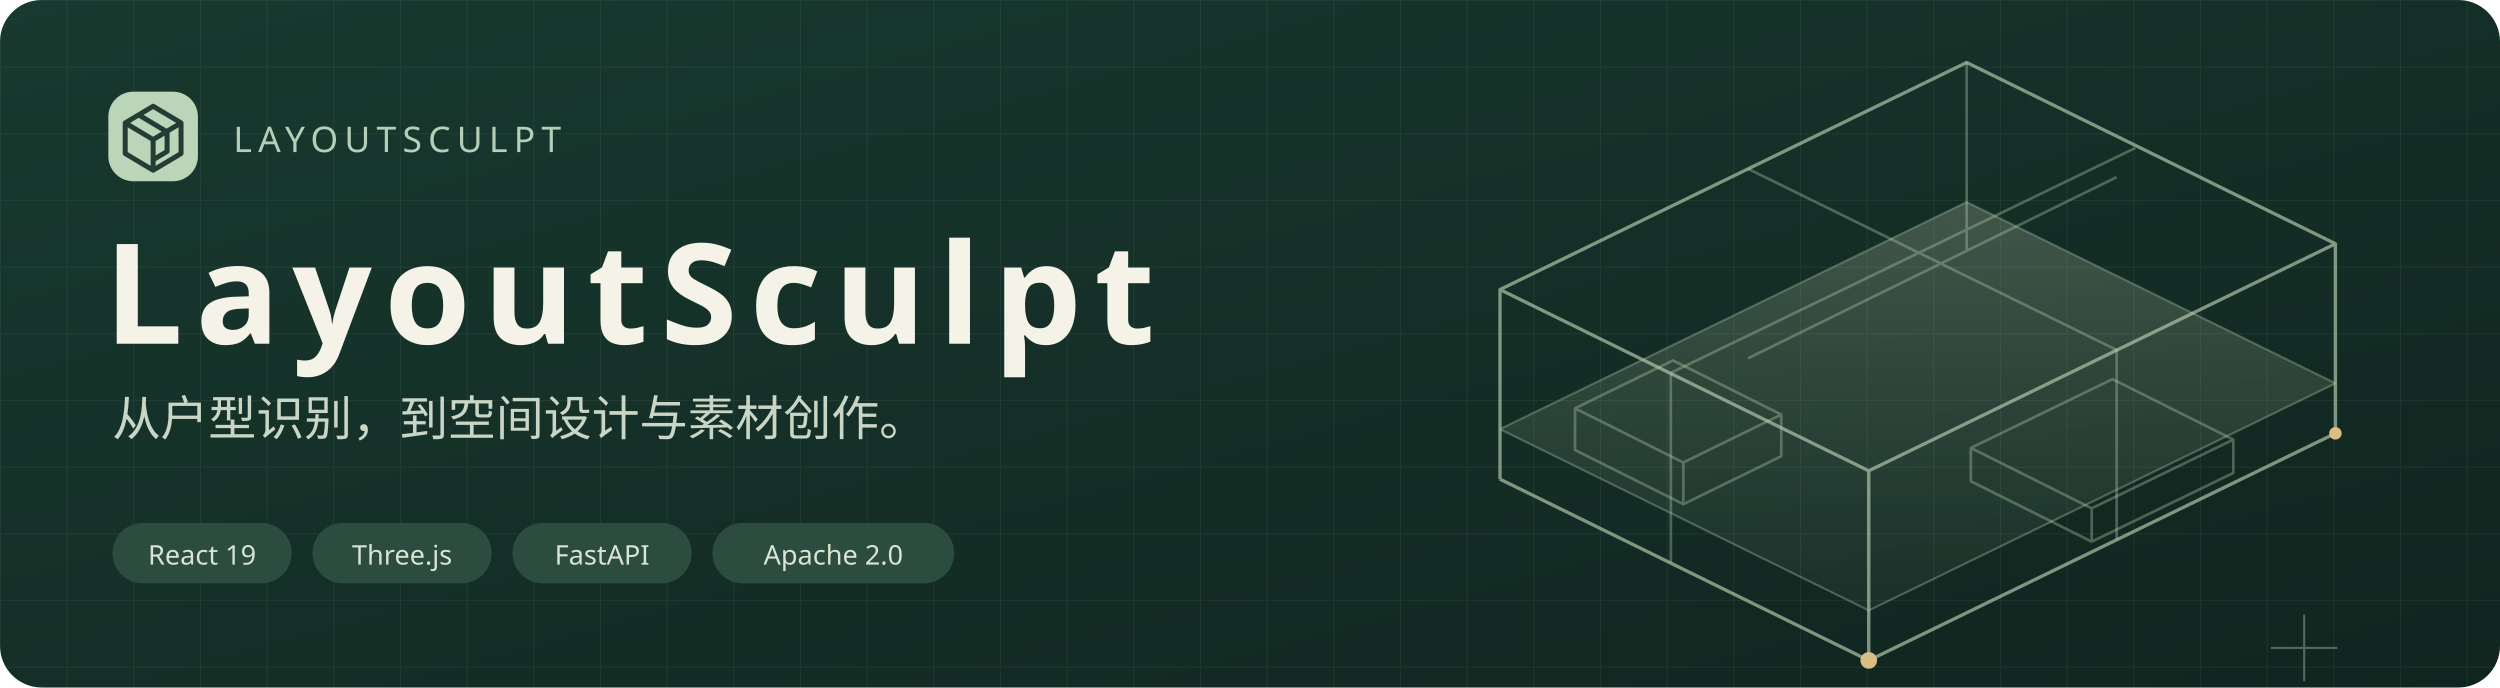
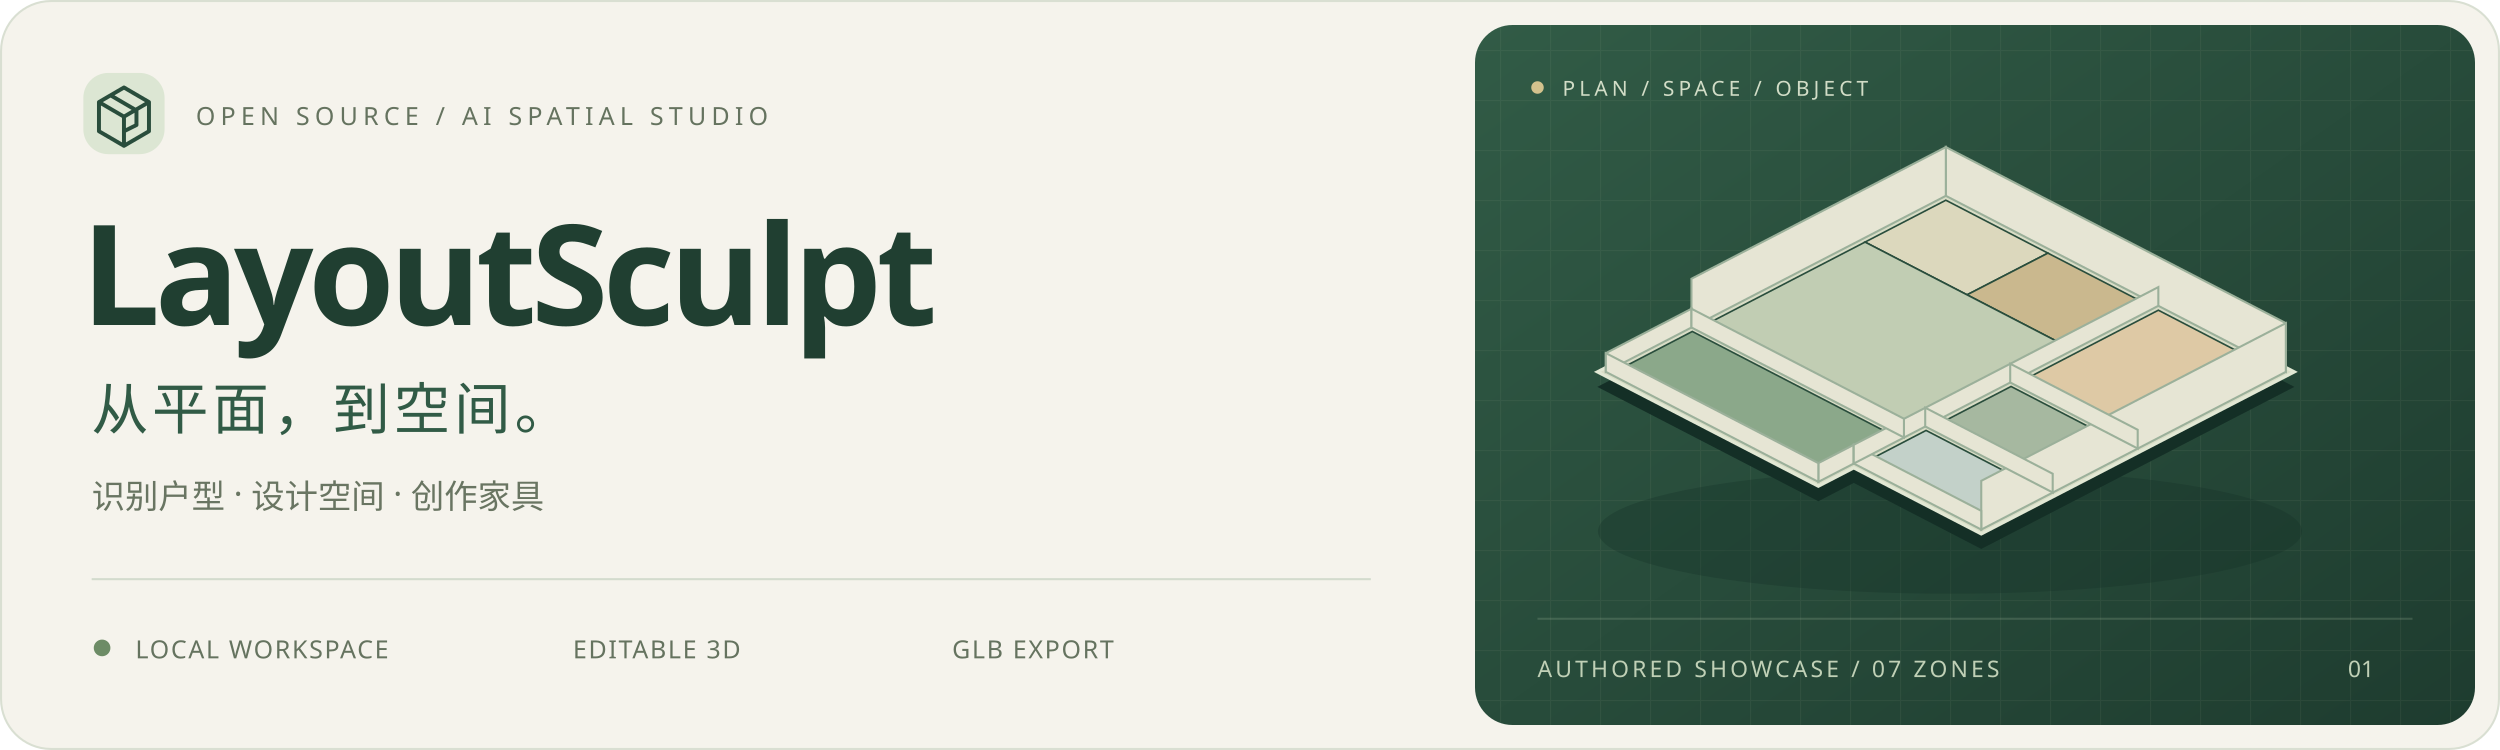
- <svg xmlns="http://www.w3.org/2000/svg" width="1200" height="330" viewBox="0 0 1200 330" role="img" aria-labelledby="title desc">
+ <svg xmlns="http://www.w3.org/2000/svg" width="1200" height="360" viewBox="0 0 1200 360" role="img" aria-labelledby="title desc">
  <defs>
-     <linearGradient id="bg" x2="1" y2="1">
-       <stop stop-color="#18392f" />
-       <stop offset="1" stop-color="#10251f" />
+     <linearGradient id="panel" x1="0" y1="0" x2="1" y2="1">
+       <stop stop-color="#315b46" />
+       <stop offset="1" stop-color="#1e3c2f" />
    </linearGradient>
-     <pattern id="grid" width="32" height="32" patternUnits="userSpaceOnUse">
-       <path d="M32 0H0V32" fill="none" stroke="#bcd3bb" stroke-opacity=".07" />
+     <pattern id="grid" width="24" height="24" patternUnits="userSpaceOnUse">
+       <path d="M24 0H0V24" fill="none" stroke="#d8e5c5" stroke-opacity=".06" />
    </pattern>
-     <linearGradient id="floor" x2="0" y2="1">
-       <stop stop-color="#d5d9b8" stop-opacity=".24" />
-       <stop offset="1" stop-color="#a4c3a4" stop-opacity=".05" />
-     </linearGradient>
+     <clipPath id="clip">
+       <rect x="708" y="12" width="480" height="336" rx="18" />
+     </clipPath>
  </defs>
-   <rect width="1200" height="330" rx="20" fill="url(#bg)" />
-   <rect width="1200" height="330" rx="20" fill="url(#grid)" />
+   <rect x=".5" y=".5" width="1199" height="359" rx="24" fill="#f5f3ec" stroke="#d9dfd2" />
  <g font-family="Segoe UI, Microsoft YaHei, PingFang SC, sans-serif">
-     <g transform="translate(52 44)">
-       <rect width="43" height="43" rx="12" fill="#bbd5b8" />
-       <path d="m21.5 7 13.4 8v14.7l-13.4 8-13.4-8V15Zm-13.4 8 13.4 8 13.4-8M21.5 23v14.7m-6.7-26.4 13.4 8v9.4l-6.7 4" fill="none" stroke="#233d35" stroke-width="2.4" stroke-linejoin="round" />
-     </g>
-     <text x="112" y="73" fill="#b5ceb7" font-size="17" letter-spacing="3">LAYOUTSCULPT</text>
-     <text x="50" y="165" fill="#f5f2e7" font-size="67" font-weight="700" letter-spacing="6">LayoutSculpt</text>
-     <text x="54" y="209" fill="#c9d5c5" font-size="23">从户型识别，到空间设计与素材创作。</text>
-     <g font-size="13" text-anchor="middle" fill="#d9e4d4">
-       <rect x="54" y="251" width="86" height="29" rx="14.5" fill="#2b4c3e" />
-       <text x="97" y="271">React 19</text>
-       <rect x="150" y="251" width="86" height="29" rx="14.5" fill="#2b4c3e" />
-       <text x="193" y="271">Three.js</text>
-       <rect x="246" y="251" width="86" height="29" rx="14.5" fill="#2b4c3e" />
-       <text x="289" y="271">FastAPI</text>
-       <rect x="342" y="251" width="116" height="29" rx="14.5" fill="#2b4c3e" />
-       <text x="400" y="271">Apache 2.0</text>
+     <rect x="40" y="35" width="39" height="39" rx="12" fill="#dce6d3" />
+     <path d="m59.5 42 12 7v14l-12 7-12-7V49Zm-12 7 12 7 12-7m-12 7v14m-6-24 12 7v7l-6 3" fill="none" stroke="#294d3c" stroke-width="1.9" stroke-linejoin="round" />
+     <text x="94" y="60" font-size="12" letter-spacing="2.5" fill="#65735f">OPEN SOURCE / AI SPATIAL STUDIO</text>
+     <text x="39" y="156" font-size="67" font-weight="650" letter-spacing="-2.5" fill="#203f31">LayoutSculpt</text>
+     <text x="44" y="206" font-size="27" font-weight="500" letter-spacing="2" fill="#315b46">从平面，到空间。</text>
+     <text x="44" y="244" font-size="16" fill="#697562">识别户型 · 设计空间 · 创作家具</text>
+     <path d="M44 278H658" stroke="#d3dbcd" />
+     <circle cx="49" cy="311" r="4" fill="#6d8c66" />
+     <text x="65" y="316" font-size="12" letter-spacing=".8" fill="#65735f">LOCAL WORKSPACE</text>
+     <text x="275" y="316" font-size="12" letter-spacing=".8" fill="#65735f">EDITABLE 3D</text>
+     <text x="457" y="316" font-size="12" letter-spacing=".8" fill="#65735f">GLB EXPORT</text>
+     <g clip-path="url(#clip)">
+       <rect x="708" y="12" width="480" height="336" fill="url(#panel)" />
+       <rect x="708" y="12" width="480" height="336" fill="url(#grid)" />
+       <ellipse cx="936" cy="255" rx="169" ry="30" fill="#142f26" opacity=".32" />
+       <polygon points="934.0,99.1 1101.3,185.7 951.0,263.5 889.8,231.8 872.8,240.6 766.7,185.7" fill="#142f26" />
+       <polygon points="934.0,91.9 1101.3,178.5 951.0,256.3 889.8,224.6 872.8,233.4 766.7,178.5" fill="#d9ddc6" stroke="#e2e8d4" stroke-width="1.5" />
+       <polygon points="934.0,96.1 983.0,121.5 944.2,141.5 895.2,116.2" fill="#dcd8bd" stroke="#294d3c" stroke-width=".8" />
+       <polygon points="983.0,121.5 1031.9,146.8 993.2,166.9 944.2,141.5" fill="#cab88e" stroke="#294d3c" stroke-width=".8" />
+       <polygon points="895.2,116.2 993.2,166.9 913.6,208.0 815.7,157.4" fill="#c1cdb3" stroke="#294d3c" stroke-width=".8" />
+       <polygon points="812.3,159.1 910.2,209.8 872.8,229.2 774.9,178.5" fill="#8ba88a" stroke="#294d3c" stroke-width=".8" />
+       <polygon points="1036.0,148.9 1093.1,178.5 1025.8,213.3 968.7,183.8" fill="#dec9a5" stroke="#294d3c" stroke-width=".8" />
+       <polygon points="965.3,185.5 1022.4,215.1 985.0,234.4 927.9,204.9" fill="#a6b8a0" stroke="#294d3c" stroke-width=".8" />
+       <polygon points="924.5,206.6 981.6,236.2 951.0,252.0 893.9,222.5" fill="#c3d1c9" stroke="#294d3c" stroke-width=".8" />
+       <polygon points="934.0,94.0 1097.2,178.5 1097.2,155.1 934.0,70.6" fill="#e6e5d4" stroke="#9bb09a" stroke-width="1" />
+       <polygon points="934.0,94.0 811.9,157.2 811.9,133.8 934.0,70.6" fill="#e6e5d4" stroke="#9bb09a" stroke-width="1" />
+       <polygon points="811.9,157.2 770.8,178.5 770.8,169.5 811.9,148.2" fill="#e6e5d4" stroke="#9bb09a" stroke-width="1" />
+       <polygon points="889.8,222.5 872.8,231.3 872.8,222.3 889.8,213.5" fill="#e6e5d4" stroke="#9bb09a" stroke-width="1" />
+       <polygon points="1097.2,178.5 951.0,254.2 951.0,230.8 1097.2,155.1" fill="#e6e5d4" stroke="#9bb09a" stroke-width="1" />
+       <polygon points="889.8,222.5 951.0,254.2 951.0,245.2 889.8,213.5" fill="#e6e5d4" stroke="#9bb09a" stroke-width="1" />
+       <polygon points="770.8,178.5 872.8,231.3 872.8,222.3 770.8,169.5" fill="#e6e5d4" stroke="#9bb09a" stroke-width="1" />
+       <polygon points="1036.0,146.8 889.8,222.5 889.8,213.5 1036.0,137.8" fill="#e6e5d4" stroke="#9bb09a" stroke-width="1" />
+       <polygon points="964.9,183.6 1026.1,215.3 1026.1,206.3 964.9,174.6" fill="#e6e5d4" stroke="#9bb09a" stroke-width="1" />
+       <polygon points="924.1,204.7 985.3,236.4 985.3,227.4 924.1,195.7" fill="#e6e5d4" stroke="#9bb09a" stroke-width="1" />
+       <polygon points="811.9,157.2 913.9,210.0 913.9,201.0 811.9,148.2" fill="#e6e5d4" stroke="#9bb09a" stroke-width="1" />
+       <circle cx="738" cy="42" r="3" fill="#d3c28d" />
+       <text x="750" y="46" font-size="10" letter-spacing="2" fill="#d2ddc7">PLAN / SPACE / OBJECT</text>
+       <path d="M738 297H1158" stroke="#9db699" stroke-opacity=".24" />
+       <text x="738" y="325" font-size="11" letter-spacing="1.5" fill="#c0d0b6">AUTHORED SHOWCASE / 07 ZONES</text>
+       <text x="1127" y="325" font-size="11" fill="#c0d0b6">01</text>
    </g>
  </g>
-   <g transform="translate(720 48)" stroke-linejoin="round">
-     <path d="m0 158 177 87 224-109-177-87Z" fill="url(#floor)" stroke="#9ab89e" stroke-opacity=".4" />
-     <path d="m0 158 177 87 224-109M177 245V154L0 67v91M177 154l224-109v91M0 67 224-42 401 45" fill="none" stroke="#bad0b3" stroke-opacity=".65" stroke-width="1.6" transform="translate(0 24)" />
-     <g transform="translate(0 24)" fill="none" stroke="#bad0b3" stroke-opacity=".35" stroke-width="1.3">
-       <path d="m119 9 177 87v91M82 107 305-1M82 107v91M224-42v91M119 100 296 13" />
-       <path d="m36 124 47-23 52 26-47 23Zm0 0v20l52 26v-20m0 20 47-23v-20M226 143l68-33 58 29-68 33Zm0 0v16l58 29v-16m0 16 68-33v-16" />
-     </g>
-     <circle cx="177" cy="269" r="4" fill="#dbbe84" />
-     <circle cx="401" cy="160" r="3" fill="#dbbe84" />
-     <path d="M370 263h32m-16-16v32" stroke="#b5ceb7" stroke-opacity=".4" />
-   </g>
</svg>
